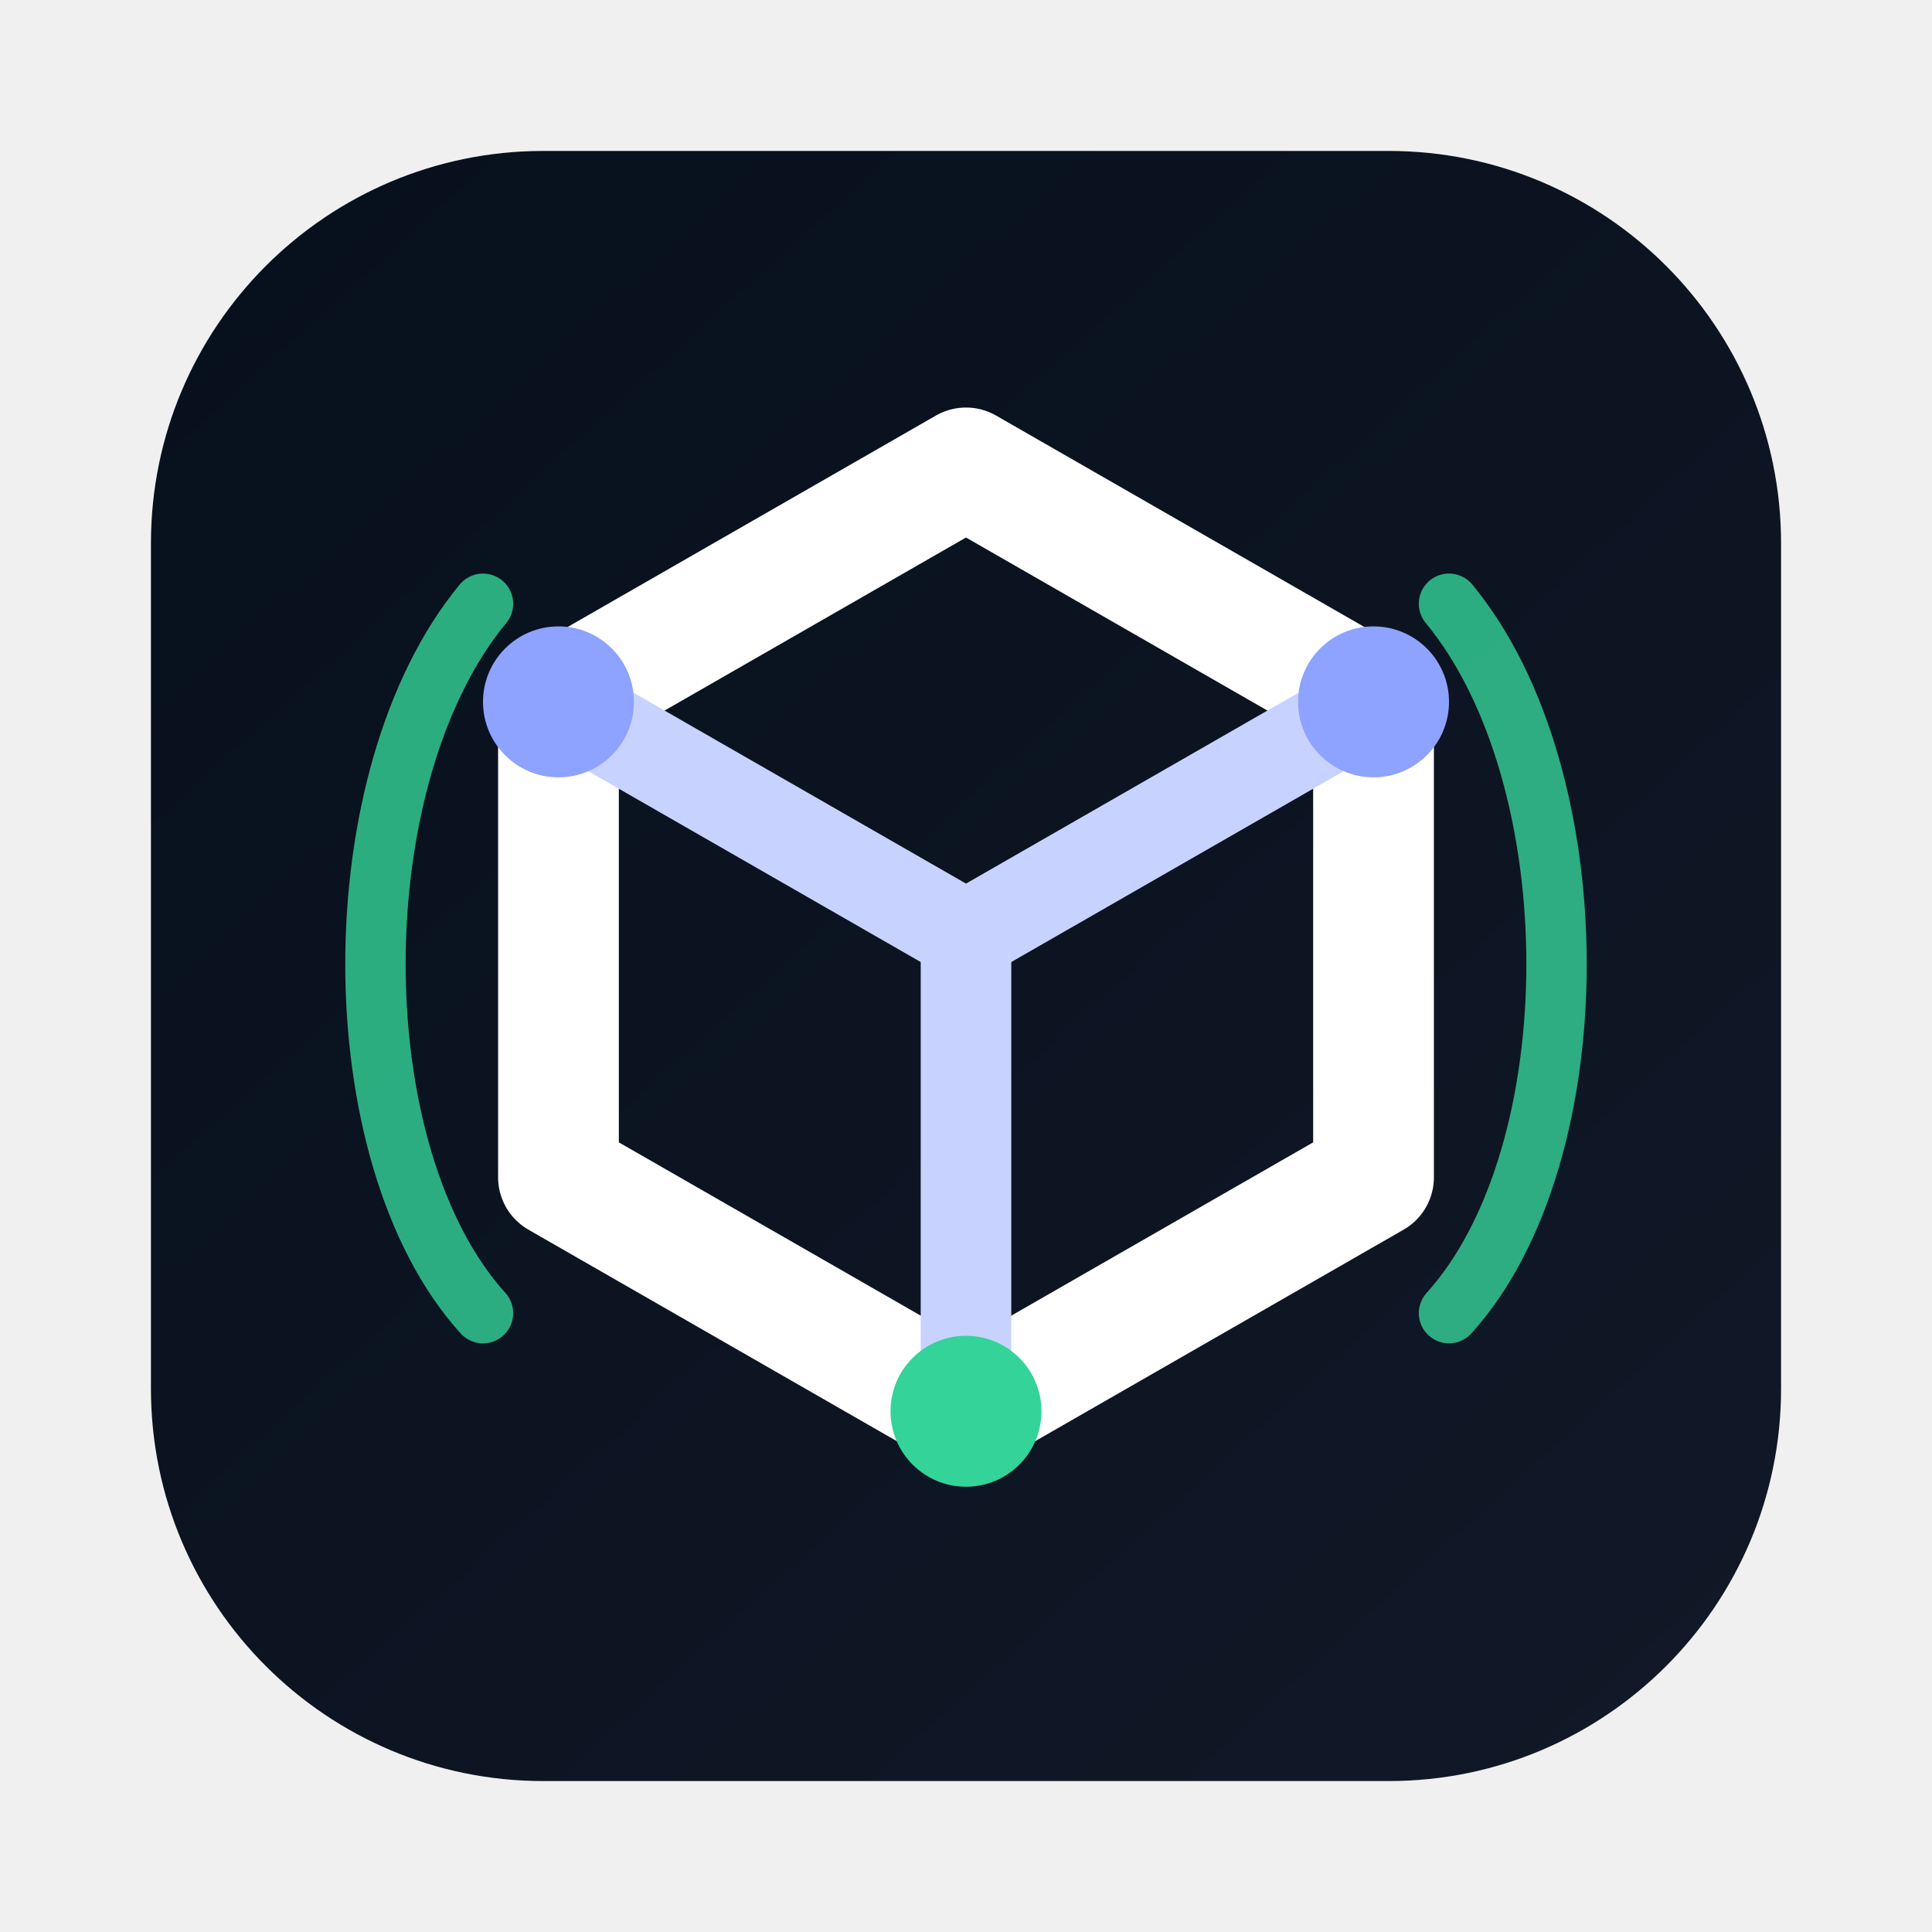
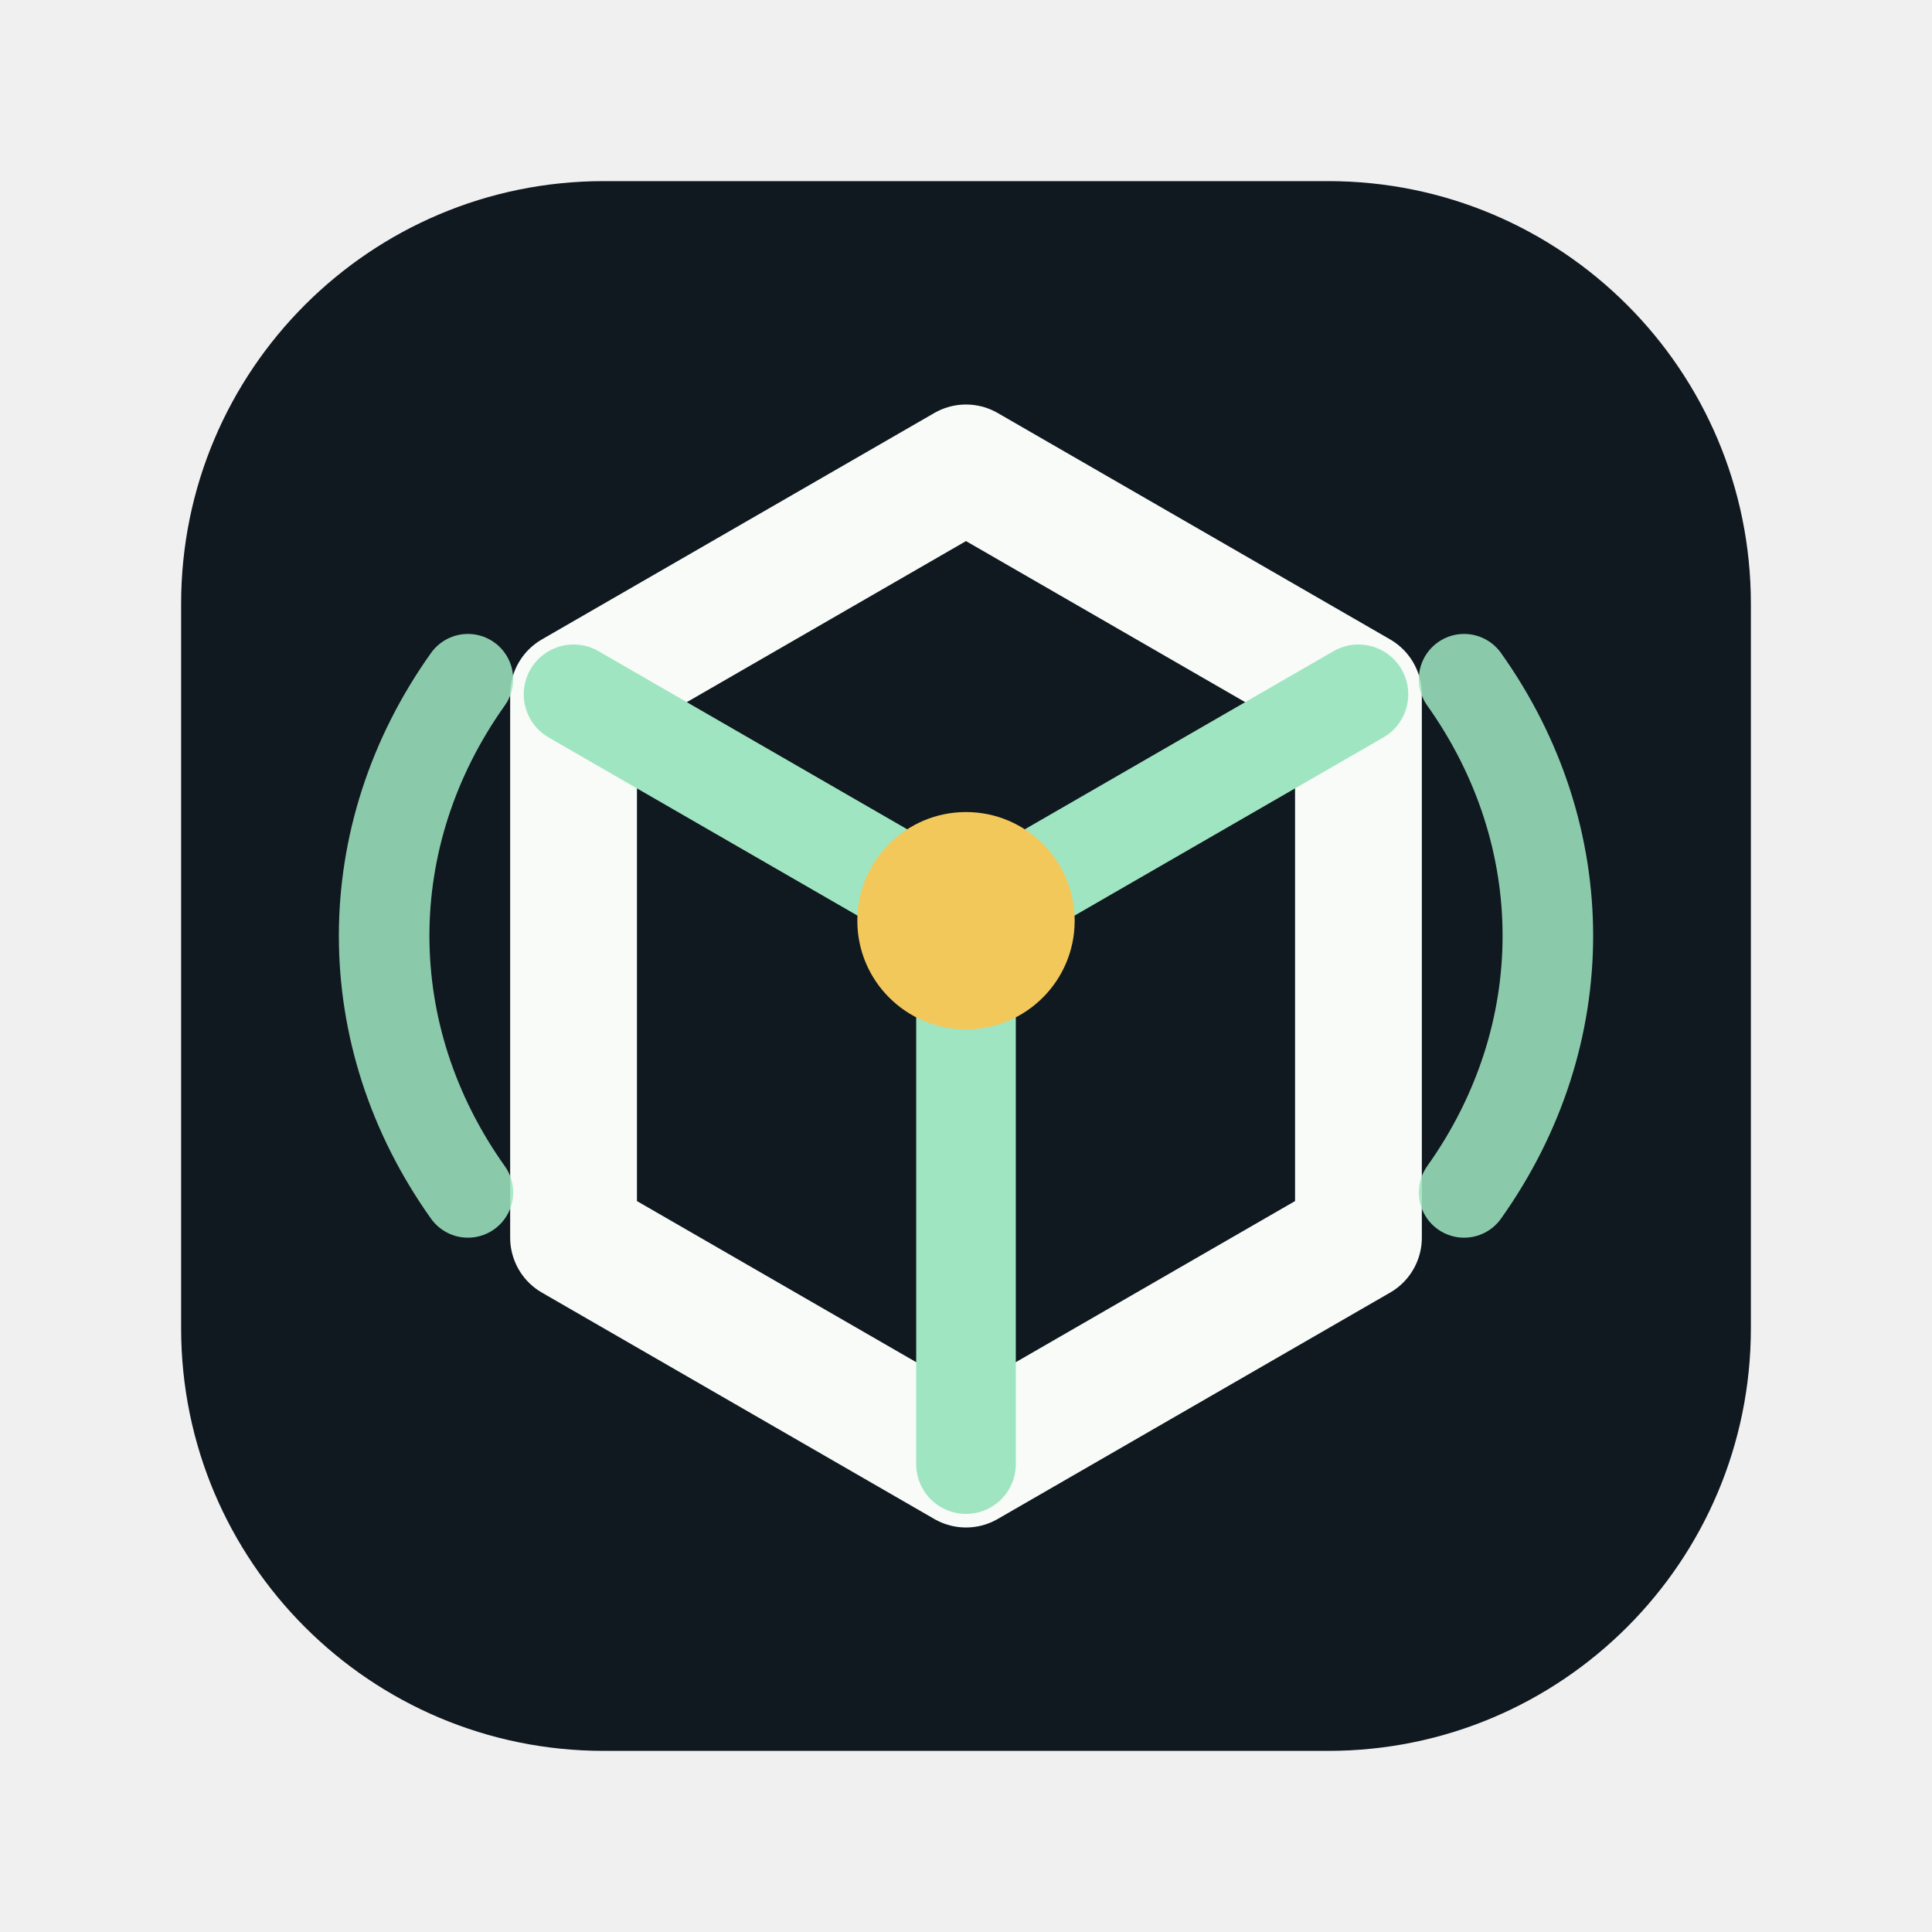
- <svg xmlns="http://www.w3.org/2000/svg" width="128" height="128" viewBox="0 0 128 128" fill="none">
-   <defs>
-     <linearGradient id="admate-mark-bg" x1="18" y1="12" x2="112" y2="116" gradientUnits="userSpaceOnUse">
-       <stop stop-color="#07101D" />
-       <stop offset="1" stop-color="#111827" />
-     </linearGradient>
-   </defs>
-   <rect x="10" y="10" width="108" height="108" rx="26" fill="url(#admate-mark-bg)" />
-   <path d="M64 31L91 46.5V78L64 93.5L37 78V46.5L64 31Z" stroke="#FFFFFF" stroke-width="8" stroke-linejoin="round" />
-   <path d="M37 46.5L64 62L91 46.5" stroke="#C8D2FF" stroke-width="6" stroke-linecap="round" stroke-linejoin="round" />
-   <path d="M64 62V93.5" stroke="#C8D2FF" stroke-width="6" stroke-linecap="round" />
-   <circle cx="37" cy="46.5" r="5" fill="#8EA2FF" />
-   <circle cx="91" cy="46.5" r="5" fill="#8EA2FF" />
-   <circle cx="64" cy="93.5" r="5" fill="#34D399" />
-   <path d="M32 87C22.5 76.5 22.5 51.5 32 40" stroke="#34D399" stroke-width="4" stroke-linecap="round" opacity="0.8" />
-   <path d="M96 40C105.5 51.5 105.5 76.5 96 87" stroke="#34D399" stroke-width="4" stroke-linecap="round" opacity="0.8" />
+ <svg xmlns="http://www.w3.org/2000/svg" width="64" height="64" viewBox="0 0 64 64" fill="none" role="img" aria-label="AdMate mark">
+   <rect x="6" y="6" width="52" height="52" rx="14" fill="#101820" />
+   <path d="M32 15.5L45 23V41L32 48.5L19 41V23L32 15.5Z" stroke="#F8FBF7" stroke-width="4.2" stroke-linejoin="round" />
+   <path d="M19 23L32 30.5L45 23" stroke="#9FE5C1" stroke-width="3.3" stroke-linecap="round" stroke-linejoin="round" />
+   <path d="M32 30.5V48.5" stroke="#9FE5C1" stroke-width="3.3" stroke-linecap="round" />
+   <circle cx="32" cy="30.5" r="3.6" fill="#F2C85B" />
+   <path d="M15.5 39.5C11.8 34.3 11.8 27.7 15.5 22.5" stroke="#9FE5C1" stroke-width="3" stroke-linecap="round" opacity=".86" />
+   <path d="M48.5 22.5C52.2 27.7 52.2 34.3 48.5 39.5" stroke="#9FE5C1" stroke-width="3" stroke-linecap="round" opacity=".86" />
</svg>
